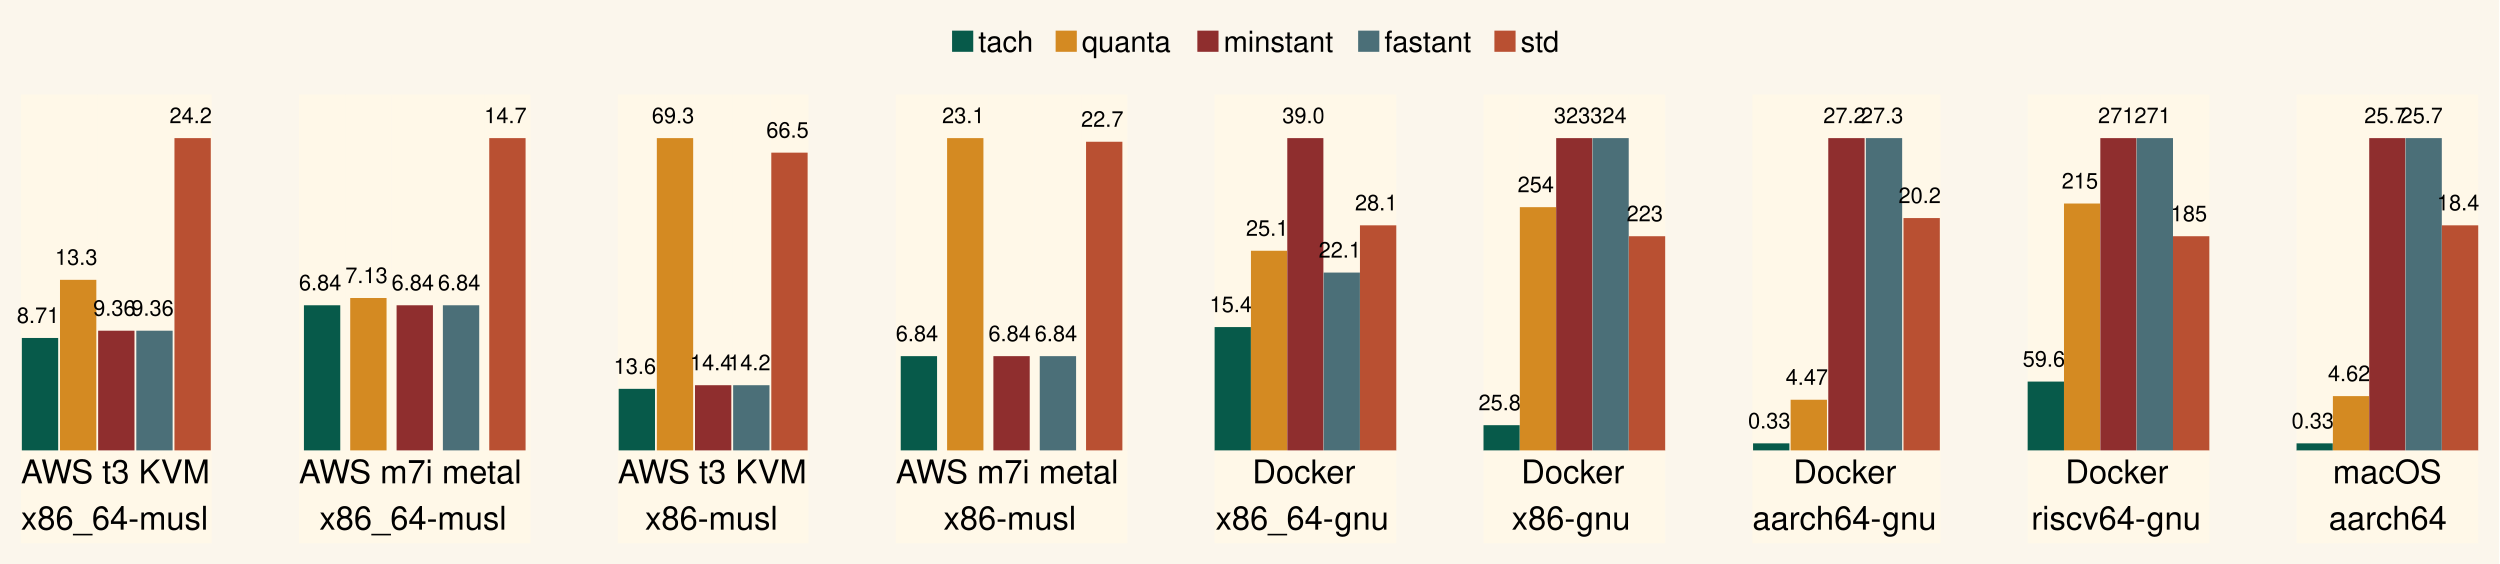
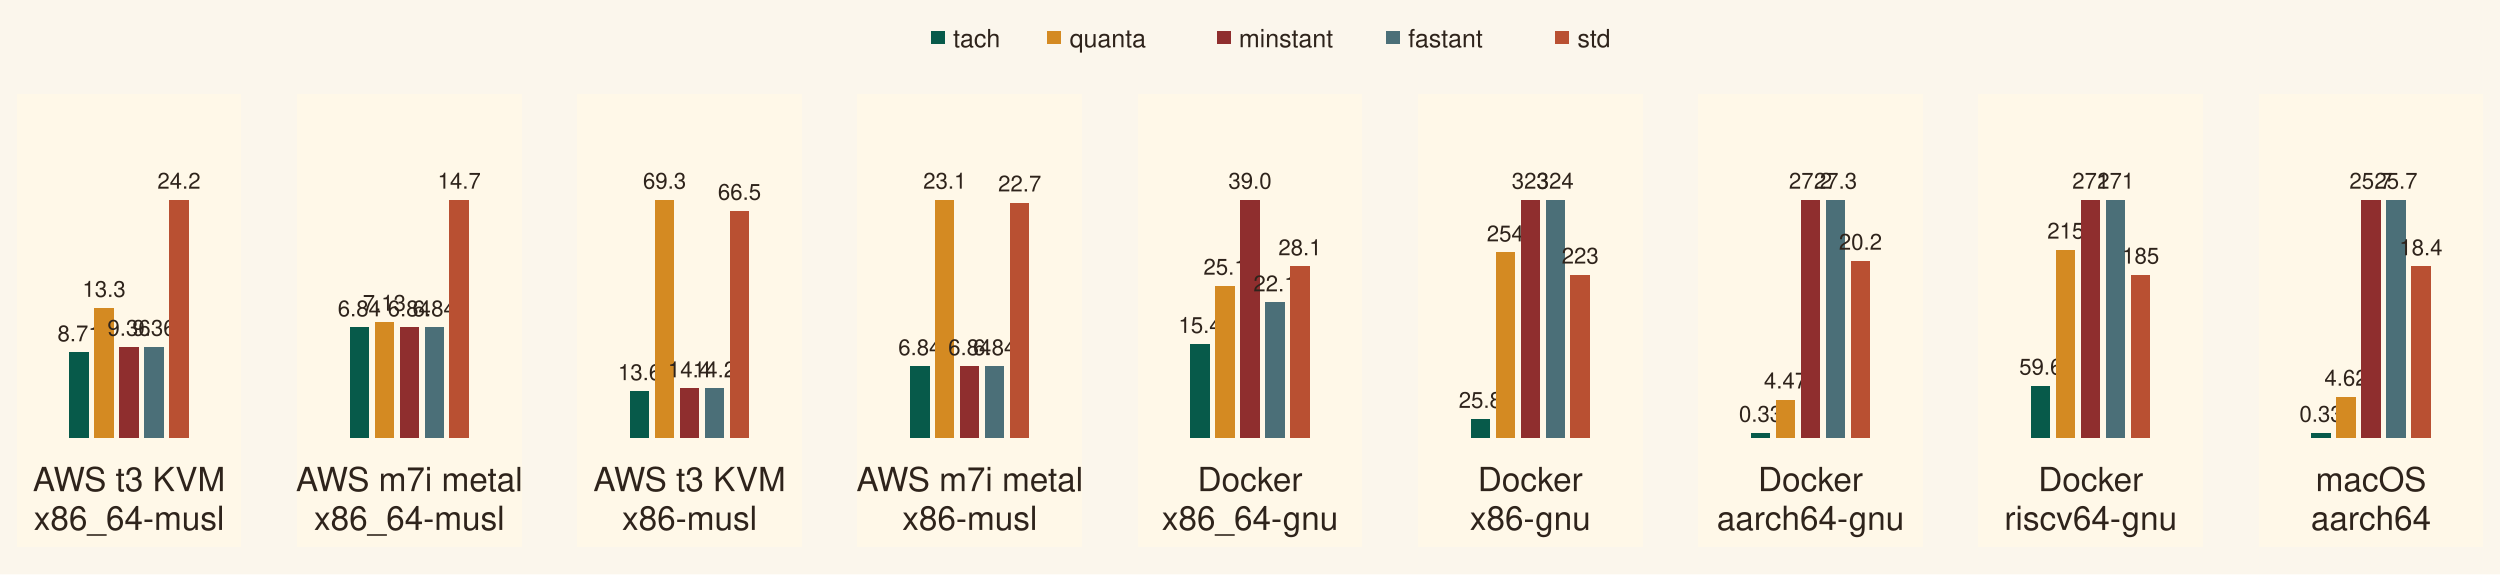
- <svg xmlns="http://www.w3.org/2000/svg" width="688pt" height="155pt" viewBox="0.00 0.00 688.00 155.00">
-   <g id="graph0" class="graph" transform="scale(1 1) rotate(0) translate(5.76 149.51)">
-     <polygon fill="#fbf6ec" stroke="none" points="-5.76,5.76 -5.76,-149.51 682.01,-149.51 682.01,5.76 -5.76,5.76" />
-     <g id="node1" class="node">
-       <text xml:space="preserve" text-anchor="start" x="229.75" y="-135.25" font-family="Avenir Next, Helvetica, Arial, sans-serif" font-size="10.00">            </text>
-       <text xml:space="preserve" text-anchor="start" x="256.75" y="-135.25" font-family="Avenir Next, Helvetica, Arial, sans-serif" font-size="8.00" fill="#075a4a">■</text>
-       <text xml:space="preserve" text-anchor="start" x="261.25" y="-135.25" font-family="Avenir Next, Helvetica, Arial, sans-serif" font-size="8.00"> tach   </text>
-       <text xml:space="preserve" text-anchor="start" x="285.25" y="-135.25" font-family="Avenir Next, Helvetica, Arial, sans-serif" font-size="8.00" fill="#d48a22">■</text>
-       <text xml:space="preserve" text-anchor="start" x="289.75" y="-135.25" font-family="Avenir Next, Helvetica, Arial, sans-serif" font-size="8.00"> quanta   </text>
-       <text xml:space="preserve" text-anchor="start" x="324.25" y="-135.25" font-family="Avenir Next, Helvetica, Arial, sans-serif" font-size="8.00" fill="#8f2e2e">■</text>
-       <text xml:space="preserve" text-anchor="start" x="328.75" y="-135.25" font-family="Avenir Next, Helvetica, Arial, sans-serif" font-size="8.00"> minstant   </text>
-       <text xml:space="preserve" text-anchor="start" x="368.5" y="-135.25" font-family="Avenir Next, Helvetica, Arial, sans-serif" font-size="8.00" fill="#4b6f78">■</text>
-       <text xml:space="preserve" text-anchor="start" x="373" y="-135.25" font-family="Avenir Next, Helvetica, Arial, sans-serif" font-size="8.00"> fastant   </text>
-       <text xml:space="preserve" text-anchor="start" x="406" y="-135.25" font-family="Avenir Next, Helvetica, Arial, sans-serif" font-size="8.00" fill="#b95032">■</text>
-       <text xml:space="preserve" text-anchor="start" x="410.5" y="-135.25" font-family="Avenir Next, Helvetica, Arial, sans-serif" font-size="8.00"> std</text>
-       <text xml:space="preserve" text-anchor="start" x="424" y="-135.25" font-family="Avenir Next, Helvetica, Arial, sans-serif" font-size="10.00">          </text>
-       <polygon fill="#fff8e8" stroke="none" points="0,-25.5 0,-123.5 10.5,-123.5 10.5,-25.5 0,-25.5" />
-       <text xml:space="preserve" text-anchor="start" x="-1.12" y="-60.62" font-family="Avenir Next, Helvetica, Arial, sans-serif" font-size="6.00">8.71</text>
-       <polygon fill="#075a4a" stroke="none" points="0.25,-25.5 0.25,-56.5 10.25,-56.5 10.25,-25.5 0.25,-25.5" />
-       <polygon fill="#fff8e8" stroke="none" points="10.5,-25.5 10.5,-123.5 21,-123.5 21,-25.5 10.5,-25.5" />
-       <text xml:space="preserve" text-anchor="start" x="9.38" y="-76.62" font-family="Avenir Next, Helvetica, Arial, sans-serif" font-size="6.00">13.3</text>
-       <polygon fill="#d48a22" stroke="none" points="10.75,-25.5 10.75,-72.5 20.75,-72.5 20.75,-25.5 10.75,-25.5" />
-       <polygon fill="#fff8e8" stroke="none" points="21,-25.5 21,-123.5 31.5,-123.5 31.5,-25.5 21,-25.5" />
-       <text xml:space="preserve" text-anchor="start" x="19.88" y="-62.62" font-family="Avenir Next, Helvetica, Arial, sans-serif" font-size="6.00">9.36</text>
-       <polygon fill="#8f2e2e" stroke="none" points="21.25,-25.5 21.25,-58.5 31.25,-58.5 31.25,-25.5 21.25,-25.5" />
-       <polygon fill="#fff8e8" stroke="none" points="31.5,-25.5 31.5,-123.5 42,-123.5 42,-25.5 31.5,-25.5" />
-       <text xml:space="preserve" text-anchor="start" x="30.38" y="-62.62" font-family="Avenir Next, Helvetica, Arial, sans-serif" font-size="6.00">9.36</text>
-       <polygon fill="#4b6f78" stroke="none" points="31.75,-25.5 31.75,-58.5 41.75,-58.5 41.75,-25.5 31.75,-25.5" />
-       <polygon fill="#fff8e8" stroke="none" points="42,-25.5 42,-123.5 52.5,-123.5 52.5,-25.5 42,-25.5" />
-       <text xml:space="preserve" text-anchor="start" x="40.88" y="-115.62" font-family="Avenir Next, Helvetica, Arial, sans-serif" font-size="6.00">24.2</text>
-       <polygon fill="#b95032" stroke="none" points="42.25,-25.5 42.25,-111.5 52.25,-111.5 52.25,-25.5 42.25,-25.5" />
-       <polygon fill="#fff8e8" stroke="none" points="0,0 0,-25.5 52.5,-25.5 52.5,0 0,0" />
-       <text xml:space="preserve" text-anchor="start" x="0" y="-16.5" font-family="Avenir Next, Helvetica, Arial, sans-serif" font-size="9.00">AWS t3 KVM</text>
-       <text xml:space="preserve" text-anchor="start" x="0" y="-3.75" font-family="Avenir Next, Helvetica, Arial, sans-serif" font-size="9.00">x86_64-musl</text>
-       <polygon fill="#fff8e8" stroke="none" points="76.5,-25.5 76.5,-123.5 89.25,-123.5 89.25,-25.5 76.5,-25.5" />
-       <text xml:space="preserve" text-anchor="start" x="76.5" y="-69.62" font-family="Avenir Next, Helvetica, Arial, sans-serif" font-size="6.00">6.84</text>
-       <polygon fill="#075a4a" stroke="none" points="77.88,-25.5 77.88,-65.5 87.88,-65.5 87.88,-25.5 77.88,-25.5" />
-       <polygon fill="#fff8e8" stroke="none" points="89.25,-25.5 89.25,-123.5 102,-123.5 102,-25.5 89.25,-25.5" />
-       <text xml:space="preserve" text-anchor="start" x="89.25" y="-71.62" font-family="Avenir Next, Helvetica, Arial, sans-serif" font-size="6.00">7.13</text>
-       <polygon fill="#d48a22" stroke="none" points="90.62,-25.5 90.62,-67.5 100.62,-67.5 100.62,-25.5 90.62,-25.5" />
-       <polygon fill="#fff8e8" stroke="none" points="102,-25.5 102,-123.5 114.75,-123.5 114.75,-25.5 102,-25.5" />
-       <text xml:space="preserve" text-anchor="start" x="102" y="-69.62" font-family="Avenir Next, Helvetica, Arial, sans-serif" font-size="6.00">6.84</text>
-       <polygon fill="#8f2e2e" stroke="none" points="103.38,-25.5 103.38,-65.5 113.38,-65.5 113.38,-25.5 103.38,-25.5" />
-       <polygon fill="#fff8e8" stroke="none" points="114.75,-25.5 114.75,-123.5 127.5,-123.5 127.5,-25.5 114.75,-25.5" />
-       <text xml:space="preserve" text-anchor="start" x="114.75" y="-69.62" font-family="Avenir Next, Helvetica, Arial, sans-serif" font-size="6.00">6.84</text>
-       <polygon fill="#4b6f78" stroke="none" points="116.12,-25.5 116.12,-65.5 126.12,-65.5 126.12,-25.5 116.12,-25.5" />
-       <polygon fill="#fff8e8" stroke="none" points="127.5,-25.5 127.5,-123.5 140.25,-123.5 140.25,-25.5 127.5,-25.5" />
-       <text xml:space="preserve" text-anchor="start" x="127.5" y="-115.62" font-family="Avenir Next, Helvetica, Arial, sans-serif" font-size="6.00">14.7</text>
-       <polygon fill="#b95032" stroke="none" points="128.88,-25.5 128.88,-111.5 138.88,-111.5 138.88,-25.5 128.88,-25.5" />
-       <polygon fill="#fff8e8" stroke="none" points="76.5,0 76.5,-25.5 140.25,-25.5 140.25,0 76.5,0" />
-       <text xml:space="preserve" text-anchor="start" x="76.5" y="-16.5" font-family="Avenir Next, Helvetica, Arial, sans-serif" font-size="9.00">AWS m7i metal</text>
-       <text xml:space="preserve" text-anchor="start" x="82.12" y="-3.75" font-family="Avenir Next, Helvetica, Arial, sans-serif" font-size="9.00">x86_64-musl</text>
-       <polygon fill="#fff8e8" stroke="none" points="164.25,-25.5 164.25,-123.5 174.75,-123.5 174.75,-25.5 164.25,-25.5" />
-       <text xml:space="preserve" text-anchor="start" x="163.12" y="-46.62" font-family="Avenir Next, Helvetica, Arial, sans-serif" font-size="6.00">13.6</text>
-       <polygon fill="#075a4a" stroke="none" points="164.5,-25.5 164.5,-42.5 174.5,-42.5 174.5,-25.5 164.5,-25.5" />
-       <polygon fill="#fff8e8" stroke="none" points="174.75,-25.5 174.75,-123.5 185.25,-123.5 185.25,-25.5 174.75,-25.5" />
-       <text xml:space="preserve" text-anchor="start" x="173.62" y="-115.62" font-family="Avenir Next, Helvetica, Arial, sans-serif" font-size="6.00">69.3</text>
-       <polygon fill="#d48a22" stroke="none" points="175,-25.5 175,-111.5 185,-111.5 185,-25.5 175,-25.5" />
-       <polygon fill="#fff8e8" stroke="none" points="185.25,-25.5 185.25,-123.5 195.75,-123.5 195.75,-25.5 185.25,-25.5" />
-       <text xml:space="preserve" text-anchor="start" x="184.12" y="-47.62" font-family="Avenir Next, Helvetica, Arial, sans-serif" font-size="6.00">14.4</text>
-       <polygon fill="#8f2e2e" stroke="none" points="185.5,-25.5 185.5,-43.5 195.5,-43.5 195.5,-25.5 185.5,-25.5" />
-       <polygon fill="#fff8e8" stroke="none" points="195.75,-25.5 195.75,-123.5 206.25,-123.5 206.25,-25.5 195.75,-25.5" />
-       <text xml:space="preserve" text-anchor="start" x="194.62" y="-47.62" font-family="Avenir Next, Helvetica, Arial, sans-serif" font-size="6.00">14.2</text>
-       <polygon fill="#4b6f78" stroke="none" points="196,-25.5 196,-43.5 206,-43.5 206,-25.5 196,-25.5" />
-       <polygon fill="#fff8e8" stroke="none" points="206.25,-25.5 206.25,-123.5 216.75,-123.5 216.75,-25.5 206.25,-25.5" />
-       <text xml:space="preserve" text-anchor="start" x="205.12" y="-111.62" font-family="Avenir Next, Helvetica, Arial, sans-serif" font-size="6.00">66.5</text>
-       <polygon fill="#b95032" stroke="none" points="206.5,-25.5 206.5,-107.5 216.5,-107.5 216.5,-25.5 206.5,-25.5" />
-       <polygon fill="#fff8e8" stroke="none" points="164.25,0 164.25,-25.5 216.75,-25.5 216.75,0 164.25,0" />
-       <text xml:space="preserve" text-anchor="start" x="164.25" y="-16.5" font-family="Avenir Next, Helvetica, Arial, sans-serif" font-size="9.00">AWS t3 KVM</text>
-       <text xml:space="preserve" text-anchor="start" x="171.75" y="-3.75" font-family="Avenir Next, Helvetica, Arial, sans-serif" font-size="9.00">x86-musl</text>
-       <polygon fill="#fff8e8" stroke="none" points="240.75,-25.5 240.75,-123.5 253.5,-123.5 253.5,-25.5 240.75,-25.5" />
-       <text xml:space="preserve" text-anchor="start" x="240.75" y="-55.62" font-family="Avenir Next, Helvetica, Arial, sans-serif" font-size="6.00">6.84</text>
-       <polygon fill="#075a4a" stroke="none" points="242.12,-25.5 242.12,-51.5 252.12,-51.5 252.12,-25.5 242.12,-25.5" />
-       <polygon fill="#fff8e8" stroke="none" points="253.5,-25.5 253.5,-123.5 266.25,-123.5 266.25,-25.5 253.5,-25.5" />
-       <text xml:space="preserve" text-anchor="start" x="253.5" y="-115.62" font-family="Avenir Next, Helvetica, Arial, sans-serif" font-size="6.00">23.1</text>
-       <polygon fill="#d48a22" stroke="none" points="254.88,-25.5 254.88,-111.5 264.88,-111.5 264.88,-25.5 254.88,-25.5" />
-       <polygon fill="#fff8e8" stroke="none" points="266.25,-25.5 266.25,-123.5 279,-123.5 279,-25.5 266.25,-25.5" />
-       <text xml:space="preserve" text-anchor="start" x="266.25" y="-55.62" font-family="Avenir Next, Helvetica, Arial, sans-serif" font-size="6.00">6.84</text>
-       <polygon fill="#8f2e2e" stroke="none" points="267.62,-25.5 267.62,-51.5 277.62,-51.5 277.62,-25.5 267.62,-25.5" />
-       <polygon fill="#fff8e8" stroke="none" points="279,-25.5 279,-123.5 291.75,-123.5 291.75,-25.5 279,-25.5" />
-       <text xml:space="preserve" text-anchor="start" x="279" y="-55.62" font-family="Avenir Next, Helvetica, Arial, sans-serif" font-size="6.00">6.84</text>
-       <polygon fill="#4b6f78" stroke="none" points="280.38,-25.5 280.38,-51.5 290.38,-51.5 290.38,-25.5 280.38,-25.5" />
-       <polygon fill="#fff8e8" stroke="none" points="291.75,-25.5 291.75,-123.5 304.5,-123.5 304.5,-25.5 291.75,-25.5" />
-       <text xml:space="preserve" text-anchor="start" x="291.75" y="-114.62" font-family="Avenir Next, Helvetica, Arial, sans-serif" font-size="6.00">22.7</text>
-       <polygon fill="#b95032" stroke="none" points="293.12,-25.5 293.12,-110.5 303.12,-110.5 303.12,-25.5 293.12,-25.5" />
-       <polygon fill="#fff8e8" stroke="none" points="240.75,0 240.75,-25.5 304.5,-25.5 304.5,0 240.75,0" />
-       <text xml:space="preserve" text-anchor="start" x="240.75" y="-16.5" font-family="Avenir Next, Helvetica, Arial, sans-serif" font-size="9.00">AWS m7i metal</text>
-       <text xml:space="preserve" text-anchor="start" x="253.88" y="-3.75" font-family="Avenir Next, Helvetica, Arial, sans-serif" font-size="9.00">x86-musl</text>
-       <polygon fill="#fff8e8" stroke="none" points="328.5,-25.5 328.5,-123.5 338.5,-123.5 338.5,-25.5 328.5,-25.5" />
-       <text xml:space="preserve" text-anchor="start" x="327.12" y="-63.62" font-family="Avenir Next, Helvetica, Arial, sans-serif" font-size="6.00">15.4</text>
-       <polygon fill="#075a4a" stroke="none" points="328.5,-25.5 328.5,-59.5 338.5,-59.5 338.5,-25.5 328.5,-25.5" />
-       <polygon fill="#fff8e8" stroke="none" points="338.5,-25.5 338.5,-123.5 348.5,-123.5 348.5,-25.5 338.5,-25.5" />
-       <text xml:space="preserve" text-anchor="start" x="337.12" y="-84.62" font-family="Avenir Next, Helvetica, Arial, sans-serif" font-size="6.00">25.1</text>
-       <polygon fill="#d48a22" stroke="none" points="338.5,-25.5 338.5,-80.5 348.5,-80.5 348.5,-25.5 338.5,-25.5" />
-       <polygon fill="#fff8e8" stroke="none" points="348.5,-25.5 348.5,-123.5 358.5,-123.5 358.5,-25.5 348.5,-25.5" />
-       <text xml:space="preserve" text-anchor="start" x="347.12" y="-115.62" font-family="Avenir Next, Helvetica, Arial, sans-serif" font-size="6.00">39.0</text>
-       <polygon fill="#8f2e2e" stroke="none" points="348.5,-25.5 348.5,-111.5 358.5,-111.5 358.5,-25.5 348.5,-25.5" />
-       <polygon fill="#fff8e8" stroke="none" points="358.5,-25.5 358.5,-123.5 368.5,-123.5 368.5,-25.5 358.5,-25.5" />
-       <text xml:space="preserve" text-anchor="start" x="357.12" y="-78.62" font-family="Avenir Next, Helvetica, Arial, sans-serif" font-size="6.00">22.1</text>
-       <polygon fill="#4b6f78" stroke="none" points="358.5,-25.5 358.5,-74.5 368.5,-74.5 368.5,-25.5 358.5,-25.5" />
-       <polygon fill="#fff8e8" stroke="none" points="368.5,-25.5 368.5,-123.5 378.5,-123.5 378.5,-25.5 368.5,-25.5" />
-       <text xml:space="preserve" text-anchor="start" x="367.12" y="-91.62" font-family="Avenir Next, Helvetica, Arial, sans-serif" font-size="6.00">28.1</text>
-       <polygon fill="#b95032" stroke="none" points="368.5,-25.5 368.5,-87.5 378.5,-87.5 378.5,-25.5 368.5,-25.5" />
-       <polygon fill="#fff8e8" stroke="none" points="328.5,0 328.5,-25.5 378.5,-25.5 378.5,0 328.5,0" />
-       <text xml:space="preserve" text-anchor="start" x="338.88" y="-16.5" font-family="Avenir Next, Helvetica, Arial, sans-serif" font-size="9.00">Docker</text>
-       <text xml:space="preserve" text-anchor="start" x="328.75" y="-3.75" font-family="Avenir Next, Helvetica, Arial, sans-serif" font-size="9.00">x86_64-gnu</text>
-       <polygon fill="#fff8e8" stroke="none" points="402.5,-25.5 402.5,-123.5 412.5,-123.5 412.5,-25.5 402.5,-25.5" />
-       <text xml:space="preserve" text-anchor="start" x="401.12" y="-36.62" font-family="Avenir Next, Helvetica, Arial, sans-serif" font-size="6.00">25.8</text>
-       <polygon fill="#075a4a" stroke="none" points="402.5,-25.5 402.5,-32.5 412.5,-32.5 412.5,-25.5 402.5,-25.5" />
-       <polygon fill="#fff8e8" stroke="none" points="412.5,-25.5 412.5,-123.5 422.5,-123.5 422.5,-25.5 412.5,-25.5" />
-       <text xml:space="preserve" text-anchor="start" x="411.88" y="-96.62" font-family="Avenir Next, Helvetica, Arial, sans-serif" font-size="6.00">254</text>
-       <polygon fill="#d48a22" stroke="none" points="412.5,-25.5 412.5,-92.5 422.5,-92.5 422.5,-25.5 412.5,-25.5" />
-       <polygon fill="#fff8e8" stroke="none" points="422.5,-25.5 422.5,-123.5 432.5,-123.5 432.5,-25.5 422.5,-25.5" />
-       <text xml:space="preserve" text-anchor="start" x="421.88" y="-115.62" font-family="Avenir Next, Helvetica, Arial, sans-serif" font-size="6.00">323</text>
-       <polygon fill="#8f2e2e" stroke="none" points="422.5,-25.5 422.5,-111.5 432.5,-111.5 432.5,-25.5 422.5,-25.5" />
-       <polygon fill="#fff8e8" stroke="none" points="432.5,-25.5 432.5,-123.5 442.5,-123.5 442.5,-25.5 432.5,-25.5" />
-       <text xml:space="preserve" text-anchor="start" x="431.88" y="-115.62" font-family="Avenir Next, Helvetica, Arial, sans-serif" font-size="6.00">324</text>
-       <polygon fill="#4b6f78" stroke="none" points="432.5,-25.5 432.5,-111.5 442.5,-111.5 442.5,-25.5 432.5,-25.5" />
-       <polygon fill="#fff8e8" stroke="none" points="442.5,-25.5 442.5,-123.5 452.5,-123.5 452.5,-25.5 442.5,-25.5" />
-       <text xml:space="preserve" text-anchor="start" x="441.88" y="-88.62" font-family="Avenir Next, Helvetica, Arial, sans-serif" font-size="6.00">223</text>
-       <polygon fill="#b95032" stroke="none" points="442.5,-25.5 442.5,-84.5 452.5,-84.5 452.5,-25.5 442.5,-25.5" />
-       <polygon fill="#fff8e8" stroke="none" points="402.5,0 402.5,-25.5 452.5,-25.5 452.5,0 402.5,0" />
-       <text xml:space="preserve" text-anchor="start" x="412.88" y="-16.5" font-family="Avenir Next, Helvetica, Arial, sans-serif" font-size="9.00">Docker</text>
-       <text xml:space="preserve" text-anchor="start" x="410.25" y="-3.75" font-family="Avenir Next, Helvetica, Arial, sans-serif" font-size="9.00">x86-gnu</text>
-       <polygon fill="#fff8e8" stroke="none" points="476.5,-25.5 476.5,-123.5 486.85,-123.5 486.85,-25.5 476.5,-25.5" />
-       <text xml:space="preserve" text-anchor="start" x="475.3" y="-31.62" font-family="Avenir Next, Helvetica, Arial, sans-serif" font-size="6.00">0.33</text>
-       <polygon fill="#075a4a" stroke="none" points="476.68,-25.5 476.68,-27.5 486.68,-27.5 486.68,-25.5 476.68,-25.5" />
-       <polygon fill="#fff8e8" stroke="none" points="486.85,-25.5 486.85,-123.5 497.2,-123.5 497.2,-25.5 486.85,-25.5" />
-       <text xml:space="preserve" text-anchor="start" x="485.65" y="-43.62" font-family="Avenir Next, Helvetica, Arial, sans-serif" font-size="6.00">4.47</text>
-       <polygon fill="#d48a22" stroke="none" points="487.02,-25.5 487.02,-39.5 497.02,-39.5 497.02,-25.5 487.02,-25.5" />
-       <polygon fill="#fff8e8" stroke="none" points="497.2,-25.5 497.2,-123.5 507.55,-123.5 507.55,-25.5 497.2,-25.5" />
-       <text xml:space="preserve" text-anchor="start" x="496" y="-115.62" font-family="Avenir Next, Helvetica, Arial, sans-serif" font-size="6.00">27.2</text>
-       <polygon fill="#8f2e2e" stroke="none" points="497.38,-25.5 497.38,-111.5 507.38,-111.5 507.38,-25.5 497.38,-25.5" />
-       <polygon fill="#fff8e8" stroke="none" points="507.55,-25.5 507.55,-123.5 517.9,-123.5 517.9,-25.5 507.55,-25.5" />
-       <text xml:space="preserve" text-anchor="start" x="506.35" y="-115.62" font-family="Avenir Next, Helvetica, Arial, sans-serif" font-size="6.00">27.3</text>
-       <polygon fill="#4b6f78" stroke="none" points="507.72,-25.5 507.72,-111.5 517.72,-111.5 517.72,-25.5 507.72,-25.5" />
-       <polygon fill="#fff8e8" stroke="none" points="517.9,-25.5 517.9,-123.5 528.25,-123.5 528.25,-25.5 517.9,-25.5" />
-       <text xml:space="preserve" text-anchor="start" x="516.7" y="-93.62" font-family="Avenir Next, Helvetica, Arial, sans-serif" font-size="6.00">20.2</text>
-       <polygon fill="#b95032" stroke="none" points="518.08,-25.5 518.08,-89.5 528.08,-89.5 528.08,-25.5 518.08,-25.5" />
-       <polygon fill="#fff8e8" stroke="none" points="476.5,0 476.5,-25.5 528.25,-25.5 528.25,0 476.5,0" />
-       <text xml:space="preserve" text-anchor="start" x="487.75" y="-16.5" font-family="Avenir Next, Helvetica, Arial, sans-serif" font-size="9.00">Docker</text>
-       <text xml:space="preserve" text-anchor="start" x="476.5" y="-3.75" font-family="Avenir Next, Helvetica, Arial, sans-serif" font-size="9.00">aarch64-gnu</text>
-       <polygon fill="#fff8e8" stroke="none" points="552.25,-25.5 552.25,-123.5 562.25,-123.5 562.25,-25.5 552.25,-25.5" />
-       <text xml:space="preserve" text-anchor="start" x="550.88" y="-48.62" font-family="Avenir Next, Helvetica, Arial, sans-serif" font-size="6.00">59.6</text>
-       <polygon fill="#075a4a" stroke="none" points="552.25,-25.5 552.25,-44.5 562.25,-44.5 562.25,-25.5 552.25,-25.5" />
-       <polygon fill="#fff8e8" stroke="none" points="562.25,-25.5 562.25,-123.5 572.25,-123.5 572.25,-25.5 562.25,-25.5" />
-       <text xml:space="preserve" text-anchor="start" x="561.62" y="-97.62" font-family="Avenir Next, Helvetica, Arial, sans-serif" font-size="6.00">215</text>
-       <polygon fill="#d48a22" stroke="none" points="562.25,-25.5 562.25,-93.5 572.25,-93.5 572.25,-25.5 562.25,-25.5" />
-       <polygon fill="#fff8e8" stroke="none" points="572.25,-25.5 572.25,-123.5 582.25,-123.5 582.25,-25.5 572.25,-25.5" />
-       <text xml:space="preserve" text-anchor="start" x="571.62" y="-115.62" font-family="Avenir Next, Helvetica, Arial, sans-serif" font-size="6.00">271</text>
-       <polygon fill="#8f2e2e" stroke="none" points="572.25,-25.5 572.25,-111.5 582.25,-111.5 582.25,-25.5 572.25,-25.5" />
-       <polygon fill="#fff8e8" stroke="none" points="582.25,-25.5 582.25,-123.5 592.25,-123.5 592.25,-25.5 582.25,-25.5" />
-       <text xml:space="preserve" text-anchor="start" x="581.62" y="-115.62" font-family="Avenir Next, Helvetica, Arial, sans-serif" font-size="6.00">271</text>
-       <polygon fill="#4b6f78" stroke="none" points="582.25,-25.5 582.25,-111.5 592.25,-111.5 592.25,-25.5 582.25,-25.5" />
-       <polygon fill="#fff8e8" stroke="none" points="592.25,-25.5 592.25,-123.5 602.25,-123.5 602.25,-25.5 592.25,-25.5" />
-       <text xml:space="preserve" text-anchor="start" x="591.62" y="-88.62" font-family="Avenir Next, Helvetica, Arial, sans-serif" font-size="6.00">185</text>
-       <polygon fill="#b95032" stroke="none" points="592.25,-25.5 592.25,-84.5 602.25,-84.5 602.25,-25.5 592.25,-25.5" />
-       <polygon fill="#fff8e8" stroke="none" points="552.25,0 552.25,-25.5 602.25,-25.5 602.25,0 552.25,0" />
-       <text xml:space="preserve" text-anchor="start" x="562.62" y="-16.5" font-family="Avenir Next, Helvetica, Arial, sans-serif" font-size="9.00">Docker</text>
-       <text xml:space="preserve" text-anchor="start" x="553.25" y="-3.75" font-family="Avenir Next, Helvetica, Arial, sans-serif" font-size="9.00">riscv64-gnu</text>
-       <polygon fill="#fff8e8" stroke="none" points="626.25,-25.5 626.25,-123.5 636.25,-123.5 636.25,-25.5 626.25,-25.5" />
-       <text xml:space="preserve" text-anchor="start" x="624.88" y="-31.62" font-family="Avenir Next, Helvetica, Arial, sans-serif" font-size="6.00">0.33</text>
-       <polygon fill="#075a4a" stroke="none" points="626.25,-25.5 626.25,-27.5 636.25,-27.5 636.25,-25.5 626.25,-25.5" />
-       <polygon fill="#fff8e8" stroke="none" points="636.25,-25.5 636.25,-123.5 646.25,-123.5 646.25,-25.5 636.25,-25.5" />
-       <text xml:space="preserve" text-anchor="start" x="634.88" y="-44.62" font-family="Avenir Next, Helvetica, Arial, sans-serif" font-size="6.00">4.62</text>
-       <polygon fill="#d48a22" stroke="none" points="636.25,-25.5 636.25,-40.5 646.25,-40.5 646.25,-25.5 636.25,-25.5" />
-       <polygon fill="#fff8e8" stroke="none" points="646.25,-25.5 646.25,-123.5 656.25,-123.5 656.25,-25.5 646.25,-25.5" />
-       <text xml:space="preserve" text-anchor="start" x="644.88" y="-115.62" font-family="Avenir Next, Helvetica, Arial, sans-serif" font-size="6.00">25.7</text>
-       <polygon fill="#8f2e2e" stroke="none" points="646.25,-25.5 646.25,-111.5 656.25,-111.5 656.25,-25.5 646.25,-25.5" />
-       <polygon fill="#fff8e8" stroke="none" points="656.25,-25.5 656.25,-123.5 666.25,-123.5 666.25,-25.5 656.25,-25.5" />
-       <text xml:space="preserve" text-anchor="start" x="654.88" y="-115.62" font-family="Avenir Next, Helvetica, Arial, sans-serif" font-size="6.00">25.7</text>
-       <polygon fill="#4b6f78" stroke="none" points="656.25,-25.5 656.25,-111.5 666.25,-111.5 666.25,-25.5 656.25,-25.5" />
-       <polygon fill="#fff8e8" stroke="none" points="666.25,-25.5 666.25,-123.5 676.25,-123.5 676.25,-25.5 666.25,-25.5" />
-       <text xml:space="preserve" text-anchor="start" x="664.88" y="-91.62" font-family="Avenir Next, Helvetica, Arial, sans-serif" font-size="6.00">18.4</text>
-       <polygon fill="#b95032" stroke="none" points="666.25,-25.5 666.25,-87.5 676.25,-87.5 676.25,-25.5 666.25,-25.5" />
-       <polygon fill="#fff8e8" stroke="none" points="626.25,0 626.25,-25.5 676.25,-25.5 676.25,0 626.25,0" />
-       <text xml:space="preserve" text-anchor="start" x="636.25" y="-16.5" font-family="Avenir Next, Helvetica, Arial, sans-serif" font-size="9.00">macOS</text>
-       <text xml:space="preserve" text-anchor="start" x="635.12" y="-3.75" font-family="Avenir Next, Helvetica, Arial, sans-serif" font-size="9.00">aarch64</text>
-     </g>
+ <svg xmlns="http://www.w3.org/2000/svg" width="901" height="207" viewBox="0 0 901 207">
+   <rect width="901" height="207" fill="#FBF6EC" />
+   <g shape-rendering="crispEdges">
+     <rect x="335.5" y="11" width="5" height="5" fill="#075A4A" />
+     <text x="343.5" y="17" text-anchor="start" font-family="Avenir Next, Helvetica, Arial, sans-serif" font-size="9" fill="#2E231B">tach</text>
+     <rect x="377.5" y="11" width="5" height="5" fill="#D48A22" />
+     <text x="385.5" y="17" text-anchor="start" font-family="Avenir Next, Helvetica, Arial, sans-serif" font-size="9" fill="#2E231B">quanta</text>
+     <rect x="438.5" y="11" width="5" height="5" fill="#8F2E2E" />
+     <text x="446.5" y="17" text-anchor="start" font-family="Avenir Next, Helvetica, Arial, sans-serif" font-size="9" fill="#2E231B">minstant</text>
+     <rect x="499.5" y="11" width="5" height="5" fill="#4B6F78" />
+     <text x="507.5" y="17" text-anchor="start" font-family="Avenir Next, Helvetica, Arial, sans-serif" font-size="9" fill="#2E231B">fastant</text>
+     <rect x="560.5" y="11" width="5" height="5" fill="#B95032" />
+     <text x="568.5" y="17" text-anchor="start" font-family="Avenir Next, Helvetica, Arial, sans-serif" font-size="9" fill="#2E231B">std</text>
+     <rect x="6" y="34" width="81" height="163" fill="#FFF8E8" />
+     <rect x="25" y="127" width="7" height="31" fill="#075A4A" />
+     <text x="28.5" y="123" text-anchor="middle" font-family="Avenir Next, Helvetica, Arial, sans-serif" font-size="8" fill="#2E231B">8.71</text>
+     <rect x="34" y="111" width="7" height="47" fill="#D48A22" />
+     <text x="37.5" y="107" text-anchor="middle" font-family="Avenir Next, Helvetica, Arial, sans-serif" font-size="8" fill="#2E231B">13.3</text>
+     <rect x="43" y="125" width="7" height="33" fill="#8F2E2E" />
+     <text x="46.5" y="121" text-anchor="middle" font-family="Avenir Next, Helvetica, Arial, sans-serif" font-size="8" fill="#2E231B">9.36</text>
+     <rect x="52" y="125" width="7" height="33" fill="#4B6F78" />
+     <text x="55.5" y="121" text-anchor="middle" font-family="Avenir Next, Helvetica, Arial, sans-serif" font-size="8" fill="#2E231B">9.36</text>
+     <rect x="61" y="72" width="7" height="86" fill="#B95032" />
+     <text x="64.5" y="68" text-anchor="middle" font-family="Avenir Next, Helvetica, Arial, sans-serif" font-size="8" fill="#2E231B">24.2</text>
+     <text x="46.5" y="177" text-anchor="middle" font-family="Avenir Next, Helvetica, Arial, sans-serif" font-size="12" fill="#2E231B">AWS t3 KVM</text>
+     <text x="46.5" y="191" text-anchor="middle" font-family="Avenir Next, Helvetica, Arial, sans-serif" font-size="12" fill="#2E231B">x86_64-musl</text>
+     <rect x="107" y="34" width="81" height="163" fill="#FFF8E8" />
+     <rect x="126" y="118" width="7" height="40" fill="#075A4A" />
+     <text x="129.5" y="114" text-anchor="middle" font-family="Avenir Next, Helvetica, Arial, sans-serif" font-size="8" fill="#2E231B">6.84</text>
+     <rect x="135" y="116" width="7" height="42" fill="#D48A22" />
+     <text x="138.5" y="112" text-anchor="middle" font-family="Avenir Next, Helvetica, Arial, sans-serif" font-size="8" fill="#2E231B">7.13</text>
+     <rect x="144" y="118" width="7" height="40" fill="#8F2E2E" />
+     <text x="147.5" y="114" text-anchor="middle" font-family="Avenir Next, Helvetica, Arial, sans-serif" font-size="8" fill="#2E231B">6.84</text>
+     <rect x="153" y="118" width="7" height="40" fill="#4B6F78" />
+     <text x="156.5" y="114" text-anchor="middle" font-family="Avenir Next, Helvetica, Arial, sans-serif" font-size="8" fill="#2E231B">6.84</text>
+     <rect x="162" y="72" width="7" height="86" fill="#B95032" />
+     <text x="165.5" y="68" text-anchor="middle" font-family="Avenir Next, Helvetica, Arial, sans-serif" font-size="8" fill="#2E231B">14.7</text>
+     <text x="147.5" y="177" text-anchor="middle" font-family="Avenir Next, Helvetica, Arial, sans-serif" font-size="12" fill="#2E231B">AWS m7i metal</text>
+     <text x="147.5" y="191" text-anchor="middle" font-family="Avenir Next, Helvetica, Arial, sans-serif" font-size="12" fill="#2E231B">x86_64-musl</text>
+     <rect x="208" y="34" width="81" height="163" fill="#FFF8E8" />
+     <rect x="227" y="141" width="7" height="17" fill="#075A4A" />
+     <text x="230.5" y="137" text-anchor="middle" font-family="Avenir Next, Helvetica, Arial, sans-serif" font-size="8" fill="#2E231B">13.6</text>
+     <rect x="236" y="72" width="7" height="86" fill="#D48A22" />
+     <text x="239.5" y="68" text-anchor="middle" font-family="Avenir Next, Helvetica, Arial, sans-serif" font-size="8" fill="#2E231B">69.3</text>
+     <rect x="245" y="140" width="7" height="18" fill="#8F2E2E" />
+     <text x="248.5" y="136" text-anchor="middle" font-family="Avenir Next, Helvetica, Arial, sans-serif" font-size="8" fill="#2E231B">14.4</text>
+     <rect x="254" y="140" width="7" height="18" fill="#4B6F78" />
+     <text x="257.5" y="136" text-anchor="middle" font-family="Avenir Next, Helvetica, Arial, sans-serif" font-size="8" fill="#2E231B">14.2</text>
+     <rect x="263" y="76" width="7" height="82" fill="#B95032" />
+     <text x="266.5" y="72" text-anchor="middle" font-family="Avenir Next, Helvetica, Arial, sans-serif" font-size="8" fill="#2E231B">66.5</text>
+     <text x="248.5" y="177" text-anchor="middle" font-family="Avenir Next, Helvetica, Arial, sans-serif" font-size="12" fill="#2E231B">AWS t3 KVM</text>
+     <text x="248.5" y="191" text-anchor="middle" font-family="Avenir Next, Helvetica, Arial, sans-serif" font-size="12" fill="#2E231B">x86-musl</text>
+     <rect x="309" y="34" width="81" height="163" fill="#FFF8E8" />
+     <rect x="328" y="132" width="7" height="26" fill="#075A4A" />
+     <text x="331.5" y="128" text-anchor="middle" font-family="Avenir Next, Helvetica, Arial, sans-serif" font-size="8" fill="#2E231B">6.84</text>
+     <rect x="337" y="72" width="7" height="86" fill="#D48A22" />
+     <text x="340.5" y="68" text-anchor="middle" font-family="Avenir Next, Helvetica, Arial, sans-serif" font-size="8" fill="#2E231B">23.1</text>
+     <rect x="346" y="132" width="7" height="26" fill="#8F2E2E" />
+     <text x="349.5" y="128" text-anchor="middle" font-family="Avenir Next, Helvetica, Arial, sans-serif" font-size="8" fill="#2E231B">6.84</text>
+     <rect x="355" y="132" width="7" height="26" fill="#4B6F78" />
+     <text x="358.5" y="128" text-anchor="middle" font-family="Avenir Next, Helvetica, Arial, sans-serif" font-size="8" fill="#2E231B">6.84</text>
+     <rect x="364" y="73" width="7" height="85" fill="#B95032" />
+     <text x="367.5" y="69" text-anchor="middle" font-family="Avenir Next, Helvetica, Arial, sans-serif" font-size="8" fill="#2E231B">22.7</text>
+     <text x="349.5" y="177" text-anchor="middle" font-family="Avenir Next, Helvetica, Arial, sans-serif" font-size="12" fill="#2E231B">AWS m7i metal</text>
+     <text x="349.5" y="191" text-anchor="middle" font-family="Avenir Next, Helvetica, Arial, sans-serif" font-size="12" fill="#2E231B">x86-musl</text>
+     <rect x="410" y="34" width="81" height="163" fill="#FFF8E8" />
+     <rect x="429" y="124" width="7" height="34" fill="#075A4A" />
+     <text x="432.5" y="120" text-anchor="middle" font-family="Avenir Next, Helvetica, Arial, sans-serif" font-size="8" fill="#2E231B">15.4</text>
+     <rect x="438" y="103" width="7" height="55" fill="#D48A22" />
+     <text x="441.5" y="99" text-anchor="middle" font-family="Avenir Next, Helvetica, Arial, sans-serif" font-size="8" fill="#2E231B">25.1</text>
+     <rect x="447" y="72" width="7" height="86" fill="#8F2E2E" />
+     <text x="450.5" y="68" text-anchor="middle" font-family="Avenir Next, Helvetica, Arial, sans-serif" font-size="8" fill="#2E231B">39.0</text>
+     <rect x="456" y="109" width="7" height="49" fill="#4B6F78" />
+     <text x="459.5" y="105" text-anchor="middle" font-family="Avenir Next, Helvetica, Arial, sans-serif" font-size="8" fill="#2E231B">22.1</text>
+     <rect x="465" y="96" width="7" height="62" fill="#B95032" />
+     <text x="468.5" y="92" text-anchor="middle" font-family="Avenir Next, Helvetica, Arial, sans-serif" font-size="8" fill="#2E231B">28.1</text>
+     <text x="450.5" y="177" text-anchor="middle" font-family="Avenir Next, Helvetica, Arial, sans-serif" font-size="12" fill="#2E231B">Docker</text>
+     <text x="450.5" y="191" text-anchor="middle" font-family="Avenir Next, Helvetica, Arial, sans-serif" font-size="12" fill="#2E231B">x86_64-gnu</text>
+     <rect x="511" y="34" width="81" height="163" fill="#FFF8E8" />
+     <rect x="530" y="151" width="7" height="7" fill="#075A4A" />
+     <text x="533.5" y="147" text-anchor="middle" font-family="Avenir Next, Helvetica, Arial, sans-serif" font-size="8" fill="#2E231B">25.8</text>
+     <rect x="539" y="91" width="7" height="67" fill="#D48A22" />
+     <text x="542.5" y="87" text-anchor="middle" font-family="Avenir Next, Helvetica, Arial, sans-serif" font-size="8" fill="#2E231B">254</text>
+     <rect x="548" y="72" width="7" height="86" fill="#8F2E2E" />
+     <text x="551.5" y="68" text-anchor="middle" font-family="Avenir Next, Helvetica, Arial, sans-serif" font-size="8" fill="#2E231B">323</text>
+     <rect x="557" y="72" width="7" height="86" fill="#4B6F78" />
+     <text x="560.5" y="68" text-anchor="middle" font-family="Avenir Next, Helvetica, Arial, sans-serif" font-size="8" fill="#2E231B">324</text>
+     <rect x="566" y="99" width="7" height="59" fill="#B95032" />
+     <text x="569.5" y="95" text-anchor="middle" font-family="Avenir Next, Helvetica, Arial, sans-serif" font-size="8" fill="#2E231B">223</text>
+     <text x="551.5" y="177" text-anchor="middle" font-family="Avenir Next, Helvetica, Arial, sans-serif" font-size="12" fill="#2E231B">Docker</text>
+     <text x="551.5" y="191" text-anchor="middle" font-family="Avenir Next, Helvetica, Arial, sans-serif" font-size="12" fill="#2E231B">x86-gnu</text>
+     <rect x="612" y="34" width="81" height="163" fill="#FFF8E8" />
+     <rect x="631" y="156" width="7" height="2" fill="#075A4A" />
+     <text x="634.5" y="152" text-anchor="middle" font-family="Avenir Next, Helvetica, Arial, sans-serif" font-size="8" fill="#2E231B">0.33</text>
+     <rect x="640" y="144" width="7" height="14" fill="#D48A22" />
+     <text x="643.5" y="140" text-anchor="middle" font-family="Avenir Next, Helvetica, Arial, sans-serif" font-size="8" fill="#2E231B">4.47</text>
+     <rect x="649" y="72" width="7" height="86" fill="#8F2E2E" />
+     <text x="652.5" y="68" text-anchor="middle" font-family="Avenir Next, Helvetica, Arial, sans-serif" font-size="8" fill="#2E231B">27.2</text>
+     <rect x="658" y="72" width="7" height="86" fill="#4B6F78" />
+     <text x="661.5" y="68" text-anchor="middle" font-family="Avenir Next, Helvetica, Arial, sans-serif" font-size="8" fill="#2E231B">27.3</text>
+     <rect x="667" y="94" width="7" height="64" fill="#B95032" />
+     <text x="670.5" y="90" text-anchor="middle" font-family="Avenir Next, Helvetica, Arial, sans-serif" font-size="8" fill="#2E231B">20.2</text>
+     <text x="652.5" y="177" text-anchor="middle" font-family="Avenir Next, Helvetica, Arial, sans-serif" font-size="12" fill="#2E231B">Docker</text>
+     <text x="652.5" y="191" text-anchor="middle" font-family="Avenir Next, Helvetica, Arial, sans-serif" font-size="12" fill="#2E231B">aarch64-gnu</text>
+     <rect x="713" y="34" width="81" height="163" fill="#FFF8E8" />
+     <rect x="732" y="139" width="7" height="19" fill="#075A4A" />
+     <text x="735.5" y="135" text-anchor="middle" font-family="Avenir Next, Helvetica, Arial, sans-serif" font-size="8" fill="#2E231B">59.6</text>
+     <rect x="741" y="90" width="7" height="68" fill="#D48A22" />
+     <text x="744.5" y="86" text-anchor="middle" font-family="Avenir Next, Helvetica, Arial, sans-serif" font-size="8" fill="#2E231B">215</text>
+     <rect x="750" y="72" width="7" height="86" fill="#8F2E2E" />
+     <text x="753.5" y="68" text-anchor="middle" font-family="Avenir Next, Helvetica, Arial, sans-serif" font-size="8" fill="#2E231B">271</text>
+     <rect x="759" y="72" width="7" height="86" fill="#4B6F78" />
+     <text x="762.5" y="68" text-anchor="middle" font-family="Avenir Next, Helvetica, Arial, sans-serif" font-size="8" fill="#2E231B">271</text>
+     <rect x="768" y="99" width="7" height="59" fill="#B95032" />
+     <text x="771.5" y="95" text-anchor="middle" font-family="Avenir Next, Helvetica, Arial, sans-serif" font-size="8" fill="#2E231B">185</text>
+     <text x="753.5" y="177" text-anchor="middle" font-family="Avenir Next, Helvetica, Arial, sans-serif" font-size="12" fill="#2E231B">Docker</text>
+     <text x="753.5" y="191" text-anchor="middle" font-family="Avenir Next, Helvetica, Arial, sans-serif" font-size="12" fill="#2E231B">riscv64-gnu</text>
+     <rect x="814" y="34" width="81" height="163" fill="#FFF8E8" />
+     <rect x="833" y="156" width="7" height="2" fill="#075A4A" />
+     <text x="836.5" y="152" text-anchor="middle" font-family="Avenir Next, Helvetica, Arial, sans-serif" font-size="8" fill="#2E231B">0.33</text>
+     <rect x="842" y="143" width="7" height="15" fill="#D48A22" />
+     <text x="845.5" y="139" text-anchor="middle" font-family="Avenir Next, Helvetica, Arial, sans-serif" font-size="8" fill="#2E231B">4.62</text>
+     <rect x="851" y="72" width="7" height="86" fill="#8F2E2E" />
+     <text x="854.5" y="68" text-anchor="middle" font-family="Avenir Next, Helvetica, Arial, sans-serif" font-size="8" fill="#2E231B">25.7</text>
+     <rect x="860" y="72" width="7" height="86" fill="#4B6F78" />
+     <text x="863.5" y="68" text-anchor="middle" font-family="Avenir Next, Helvetica, Arial, sans-serif" font-size="8" fill="#2E231B">25.7</text>
+     <rect x="869" y="96" width="7" height="62" fill="#B95032" />
+     <text x="872.5" y="92" text-anchor="middle" font-family="Avenir Next, Helvetica, Arial, sans-serif" font-size="8" fill="#2E231B">18.4</text>
+     <text x="854.5" y="177" text-anchor="middle" font-family="Avenir Next, Helvetica, Arial, sans-serif" font-size="12" fill="#2E231B">macOS</text>
+     <text x="854.5" y="191" text-anchor="middle" font-family="Avenir Next, Helvetica, Arial, sans-serif" font-size="12" fill="#2E231B">aarch64</text>
  </g>
</svg>
